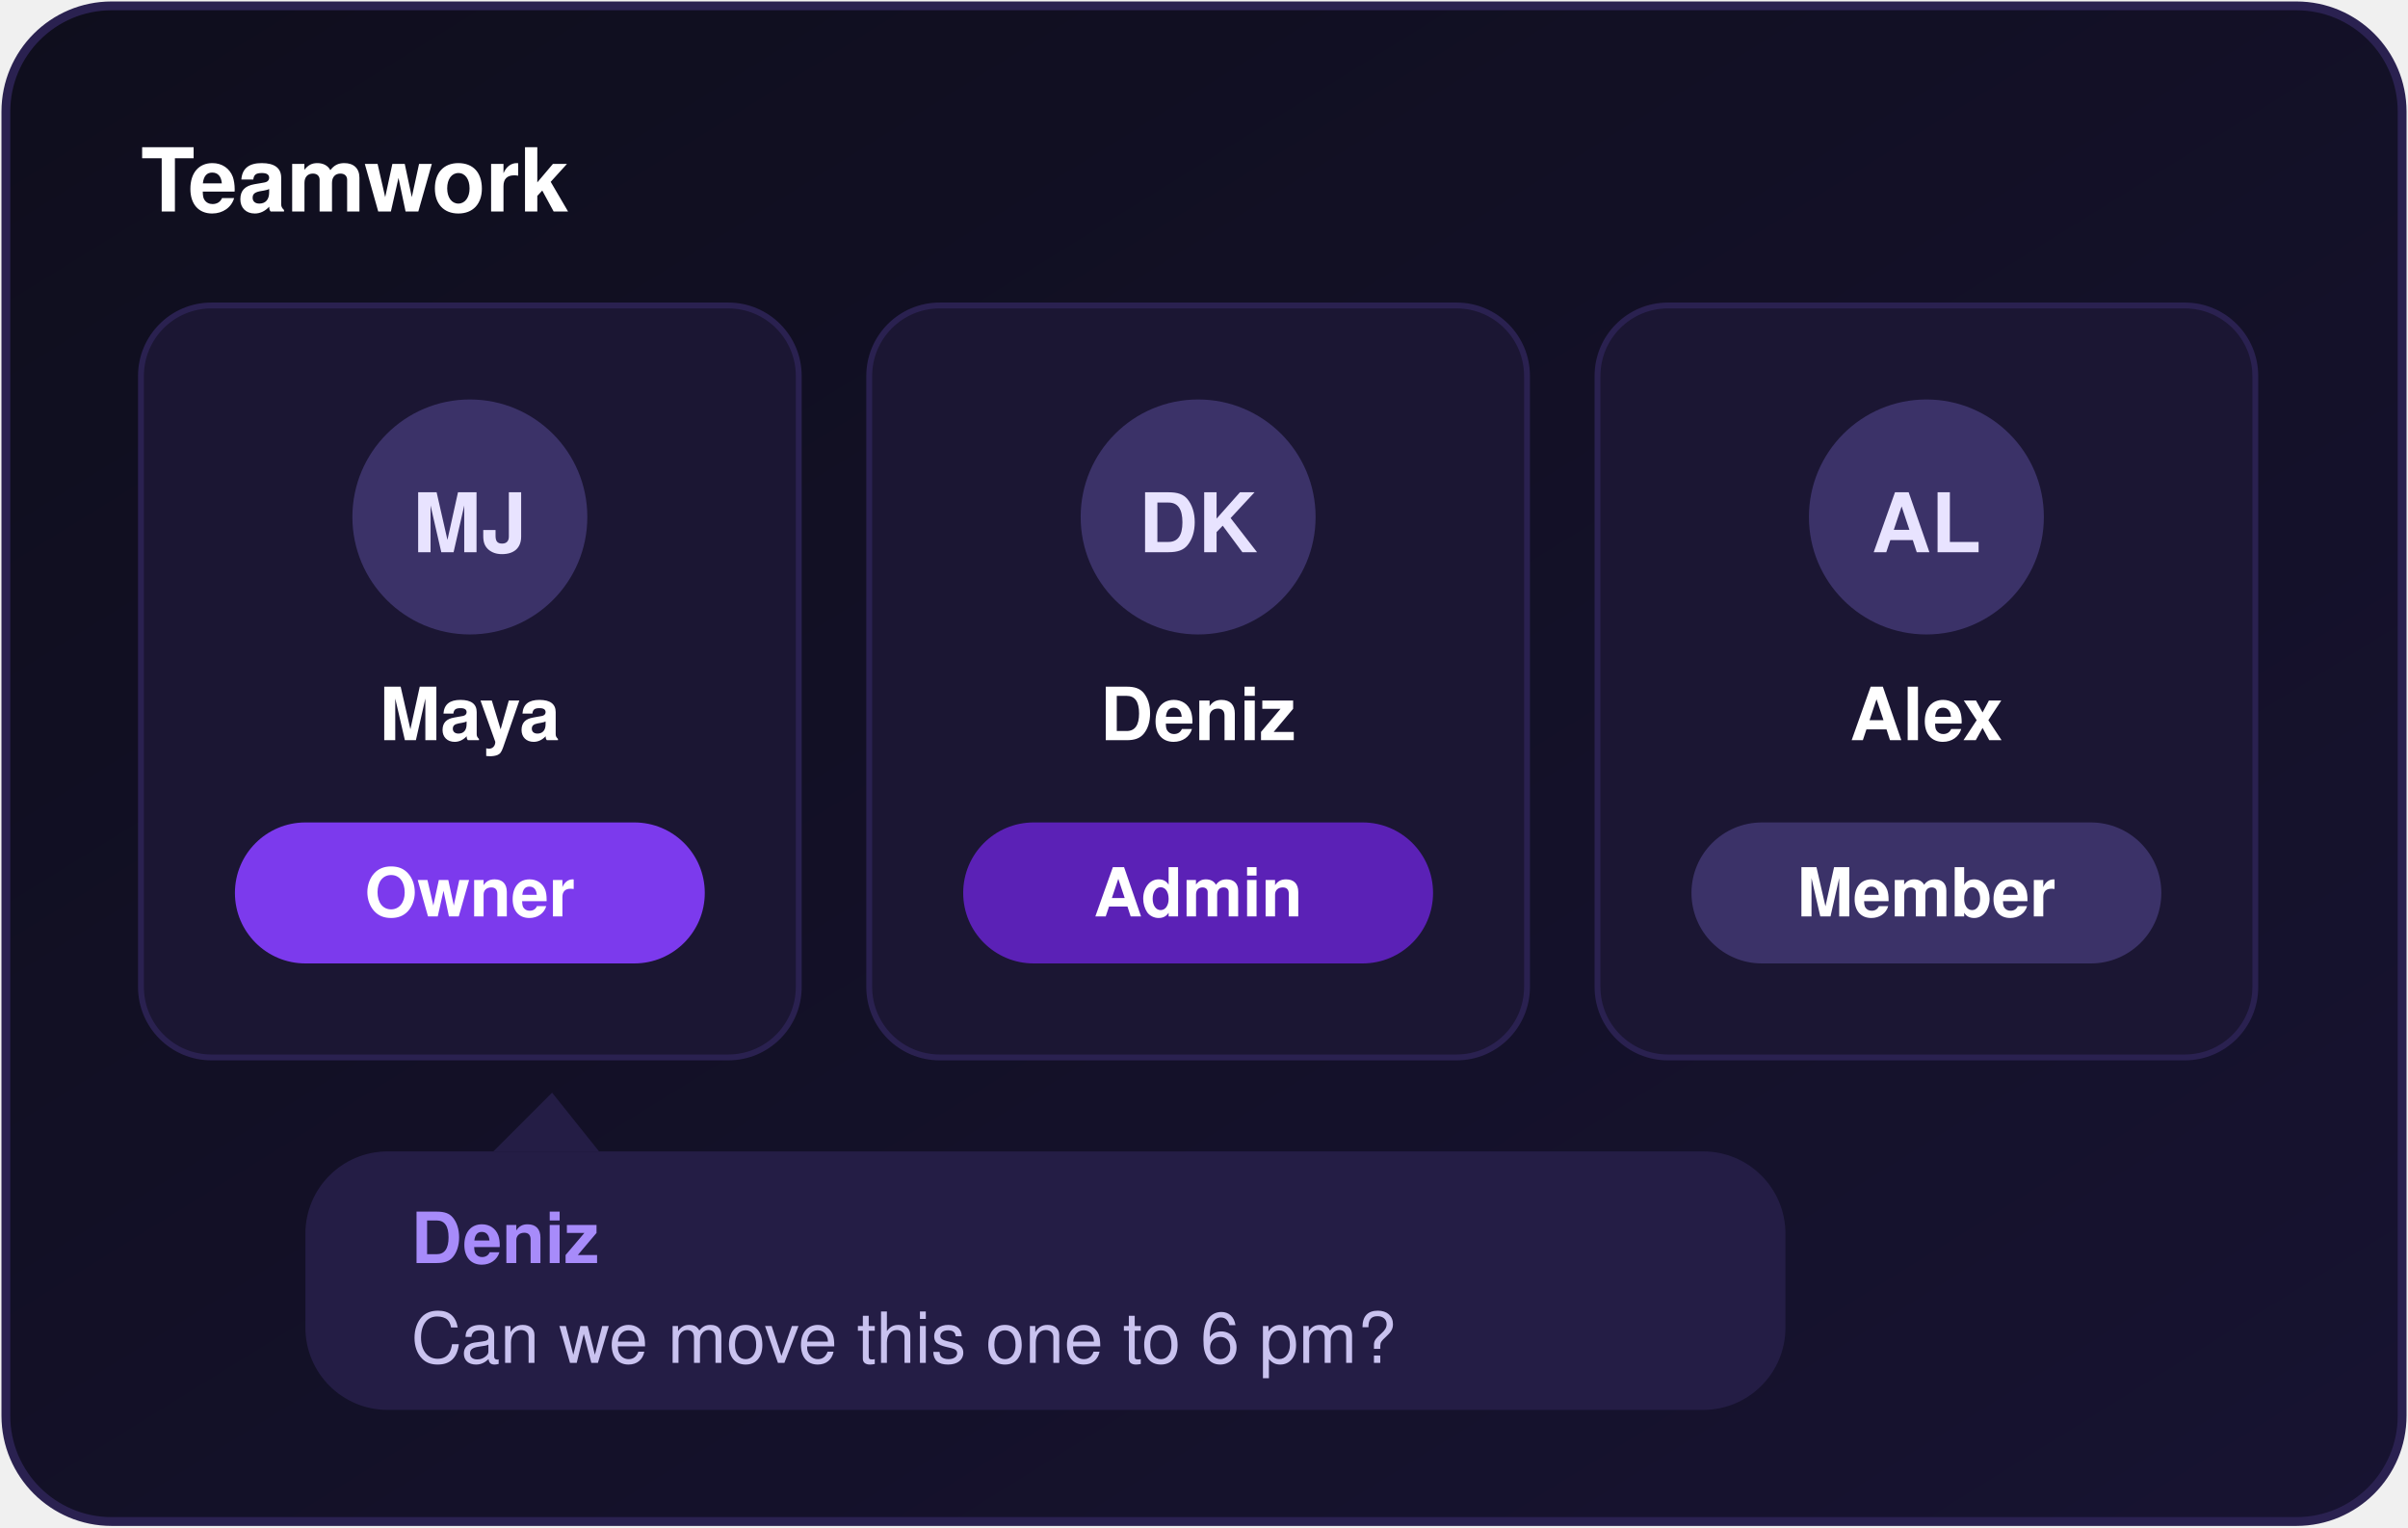
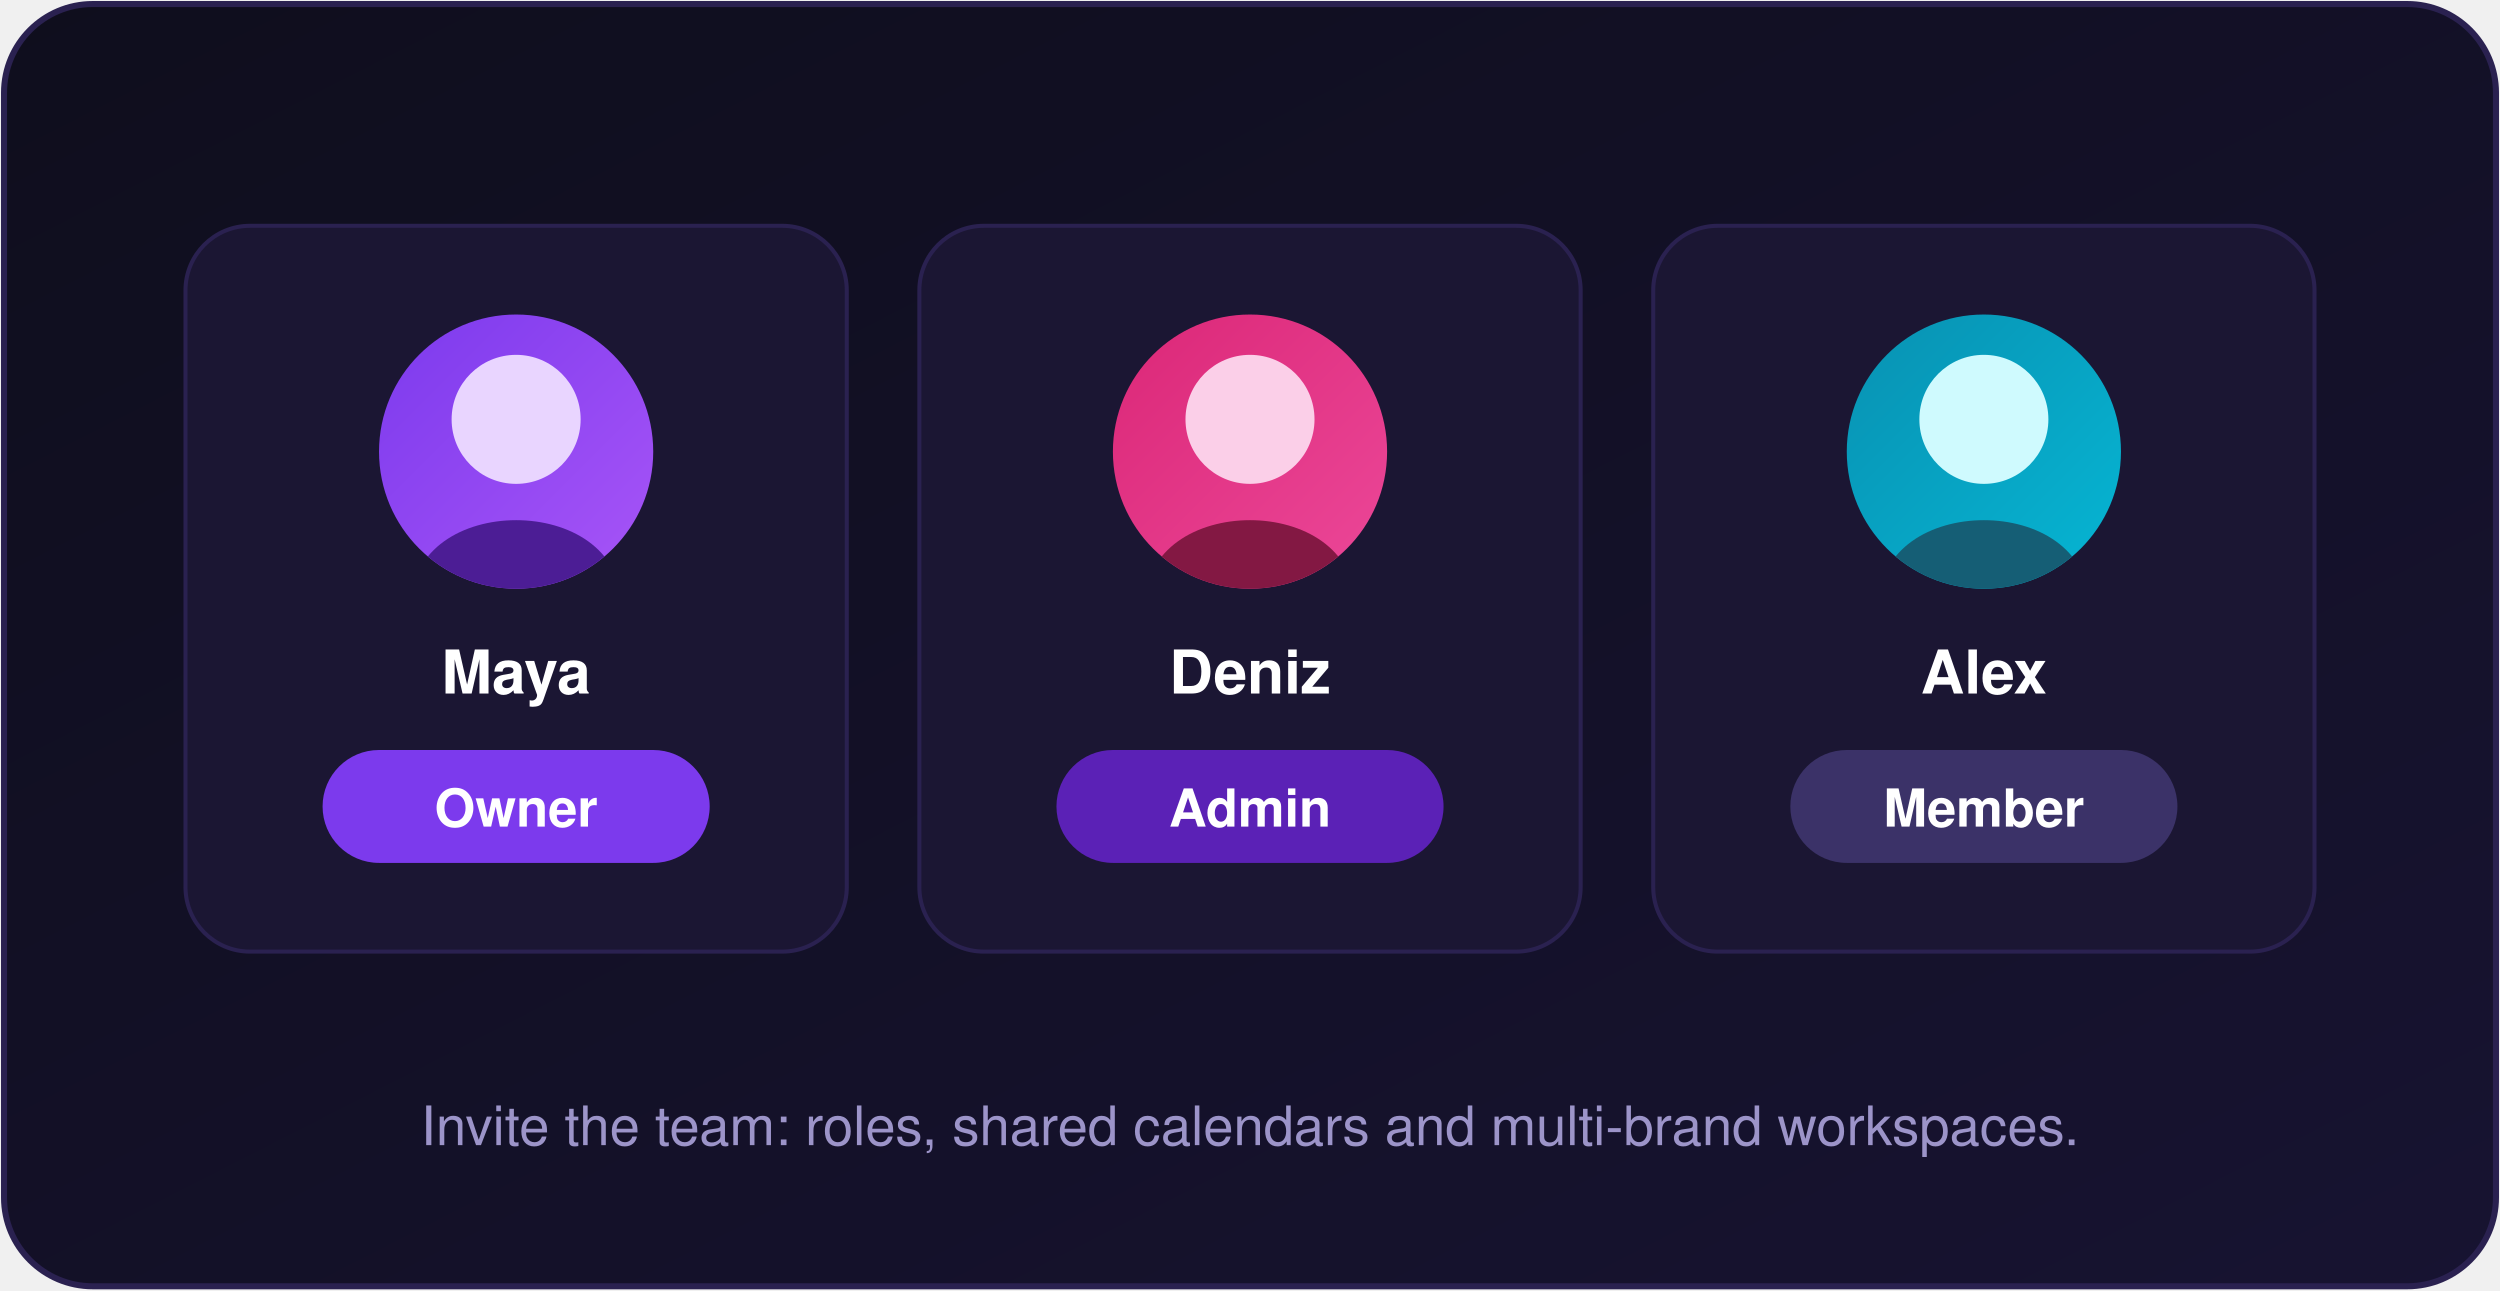
- <svg xmlns="http://www.w3.org/2000/svg" width="410" height="260" viewBox="0 0 410 260" role="img" aria-label="Teamwork: roles and comments on posts">
+ <svg xmlns="http://www.w3.org/2000/svg" width="620" height="320" viewBox="0 0 620 320" role="img" aria-label="Teamwork: owner, admin and member roles in one workspace">
  <defs>
    <linearGradient id="bg" x1="0" y1="0" x2="1" y2="1">
      <stop offset="0" stop-color="#0f0e1d" />
      <stop offset="1" stop-color="#171331" />
    </linearGradient>
+     <linearGradient id="av1" x1="0" y1="0" x2="1" y2="1">
+       <stop offset="0" stop-color="#7c3aed" />
+       <stop offset="1" stop-color="#a855f7" />
+     </linearGradient>
+     <linearGradient id="av2" x1="0" y1="0" x2="1" y2="1">
+       <stop offset="0" stop-color="#db2777" />
+       <stop offset="1" stop-color="#ec4899" />
+     </linearGradient>
+     <linearGradient id="av3" x1="0" y1="0" x2="1" y2="1">
+       <stop offset="0" stop-color="#0891b2" />
+       <stop offset="1" stop-color="#06b6d4" />
+     </linearGradient>
  </defs>
-   <rect x="1" y="1" width="408" height="258" rx="18" fill="url(#bg)" stroke="#2a2150" stroke-width="1.5" />
-   <text x="24" y="36" font-family="'Segoe UI',Helvetica,Arial,sans-serif" font-size="15" font-weight="700" fill="#ffffff">Teamwork</text>
-   <rect x="24" y="52" width="112" height="128" rx="12" fill="#1b1633" stroke="#2a2150" stroke-width="1" />
-   <circle cx="80" cy="88" r="20" fill="#3b3268" />
-   <text x="80" y="94" text-anchor="middle" font-family="'Segoe UI',Helvetica,Arial,sans-serif" font-size="14" font-weight="700" fill="#e8e3ff">MJ</text>
-   <text x="80" y="126" text-anchor="middle" font-family="'Segoe UI',Helvetica,Arial,sans-serif" font-size="12.5" font-weight="600" fill="#ffffff">Maya</text>
-   <rect x="40" y="140" width="80" height="24" rx="12" fill="#7c3aed" />
-   <text x="80" y="156" text-anchor="middle" font-family="'Segoe UI',Helvetica,Arial,sans-serif" font-size="11.5" font-weight="700" fill="#ffffff">Owner</text>
-   <rect x="148" y="52" width="112" height="128" rx="12" fill="#1b1633" stroke="#2a2150" stroke-width="1" />
-   <circle cx="204" cy="88" r="20" fill="#3b3268" />
-   <text x="204" y="94" text-anchor="middle" font-family="'Segoe UI',Helvetica,Arial,sans-serif" font-size="14" font-weight="700" fill="#e8e3ff">DK</text>
-   <text x="204" y="126" text-anchor="middle" font-family="'Segoe UI',Helvetica,Arial,sans-serif" font-size="12.5" font-weight="600" fill="#ffffff">Deniz</text>
-   <rect x="164" y="140" width="80" height="24" rx="12" fill="#5b21b6" />
-   <text x="204" y="156" text-anchor="middle" font-family="'Segoe UI',Helvetica,Arial,sans-serif" font-size="11.5" font-weight="700" fill="#ffffff">Admin</text>
-   <rect x="272" y="52" width="112" height="128" rx="12" fill="#1b1633" stroke="#2a2150" stroke-width="1" />
-   <circle cx="328" cy="88" r="20" fill="#3b3268" />
-   <text x="328" y="94" text-anchor="middle" font-family="'Segoe UI',Helvetica,Arial,sans-serif" font-size="14" font-weight="700" fill="#e8e3ff">AL</text>
-   <text x="328" y="126" text-anchor="middle" font-family="'Segoe UI',Helvetica,Arial,sans-serif" font-size="12.5" font-weight="600" fill="#ffffff">Alex</text>
-   <rect x="288" y="140" width="80" height="24" rx="12" fill="#3b3268" />
-   <text x="328" y="156" text-anchor="middle" font-family="'Segoe UI',Helvetica,Arial,sans-serif" font-size="11.5" font-weight="700" fill="#ffffff">Member</text>
-   <rect x="52" y="196" width="252" height="44" rx="14" fill="#241d45" />
-   <path d="M84,196 L94,186 L102,196 Z" fill="#241d45" />
-   <text x="70" y="215" font-family="'Segoe UI',Helvetica,Arial,sans-serif" font-size="12" font-weight="600" fill="#a78bfa">Deniz</text>
-   <text x="70" y="232" font-family="'Segoe UI',Helvetica,Arial,sans-serif" font-size="12" fill="#c9c2ef">Can we move this one to 6 pm?</text>
+   <rect x="1" y="1" width="618" height="318" rx="22" fill="url(#bg)" stroke="#2a2150" stroke-width="1.5" />
+   <rect x="46" y="56" width="164" height="180" rx="16" fill="#1b1633" stroke="#2a2150" stroke-width="1" />
+   <circle cx="128" cy="112" r="34" fill="url(#av1)" />
+   <clipPath id="av46">
+     <circle cx="128" cy="112" r="34" />
+   </clipPath>
+   <g clip-path="url(#av46)">
+     <circle cx="128" cy="104" r="16" fill="#e9d5ff" />
+     <path d="M102,150 C 102,122 154,122 154,150 Z" fill="#4c1d95" />
+   </g>
+   <text x="128" y="172" text-anchor="middle" font-family="'Segoe UI',Helvetica,Arial,sans-serif" font-size="15" font-weight="700" fill="#ffffff">Maya</text>
+   <rect x="80" y="186" width="96" height="28" rx="14" fill="#7c3aed" />
+   <text x="128" y="205" text-anchor="middle" font-family="'Segoe UI',Helvetica,Arial,sans-serif" font-size="13" font-weight="700" fill="#ffffff">Owner</text>
+   <rect x="228" y="56" width="164" height="180" rx="16" fill="#1b1633" stroke="#2a2150" stroke-width="1" />
+   <circle cx="310" cy="112" r="34" fill="url(#av2)" />
+   <clipPath id="av228">
+     <circle cx="310" cy="112" r="34" />
+   </clipPath>
+   <g clip-path="url(#av228)">
+     <circle cx="310" cy="104" r="16" fill="#fbcfe8" />
+     <path d="M284,150 C 284,122 336,122 336,150 Z" fill="#831843" />
+   </g>
+   <text x="310" y="172" text-anchor="middle" font-family="'Segoe UI',Helvetica,Arial,sans-serif" font-size="15" font-weight="700" fill="#ffffff">Deniz</text>
+   <rect x="262" y="186" width="96" height="28" rx="14" fill="#5b21b6" />
+   <text x="310" y="205" text-anchor="middle" font-family="'Segoe UI',Helvetica,Arial,sans-serif" font-size="13" font-weight="700" fill="#ffffff">Admin</text>
+   <rect x="410" y="56" width="164" height="180" rx="16" fill="#1b1633" stroke="#2a2150" stroke-width="1" />
+   <circle cx="492" cy="112" r="34" fill="url(#av3)" />
+   <clipPath id="av410">
+     <circle cx="492" cy="112" r="34" />
+   </clipPath>
+   <g clip-path="url(#av410)">
+     <circle cx="492" cy="104" r="16" fill="#cffafe" />
+     <path d="M466,150 C 466,122 518,122 518,150 Z" fill="#155e75" />
+   </g>
+   <text x="492" y="172" text-anchor="middle" font-family="'Segoe UI',Helvetica,Arial,sans-serif" font-size="15" font-weight="700" fill="#ffffff">Alex</text>
+   <rect x="444" y="186" width="96" height="28" rx="14" fill="#3b3268" />
+   <text x="492" y="205" text-anchor="middle" font-family="'Segoe UI',Helvetica,Arial,sans-serif" font-size="13" font-weight="700" fill="#ffffff">Member</text>
+   <text x="310" y="284" text-anchor="middle" font-family="'Segoe UI',Helvetica,Arial,sans-serif" font-size="13.5" fill="#9c94c9">Invite the team: roles, shared calendars and multi-brand workspaces.</text>
</svg>
